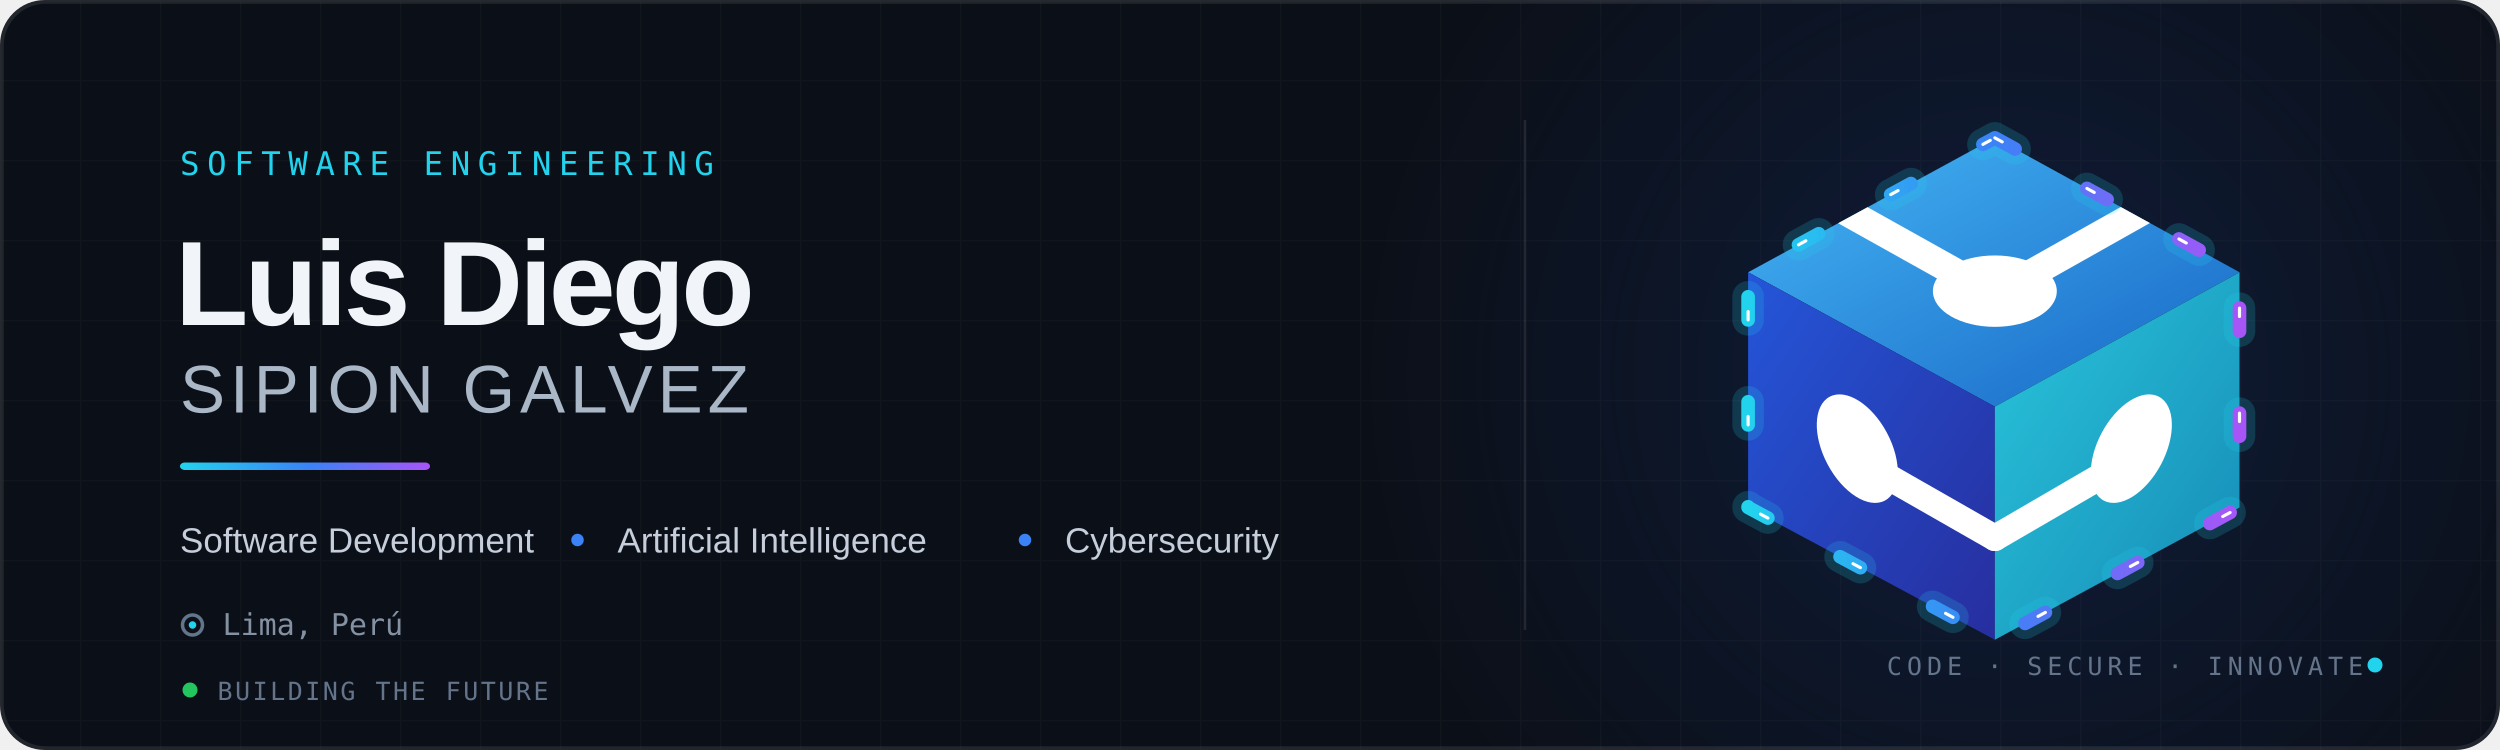
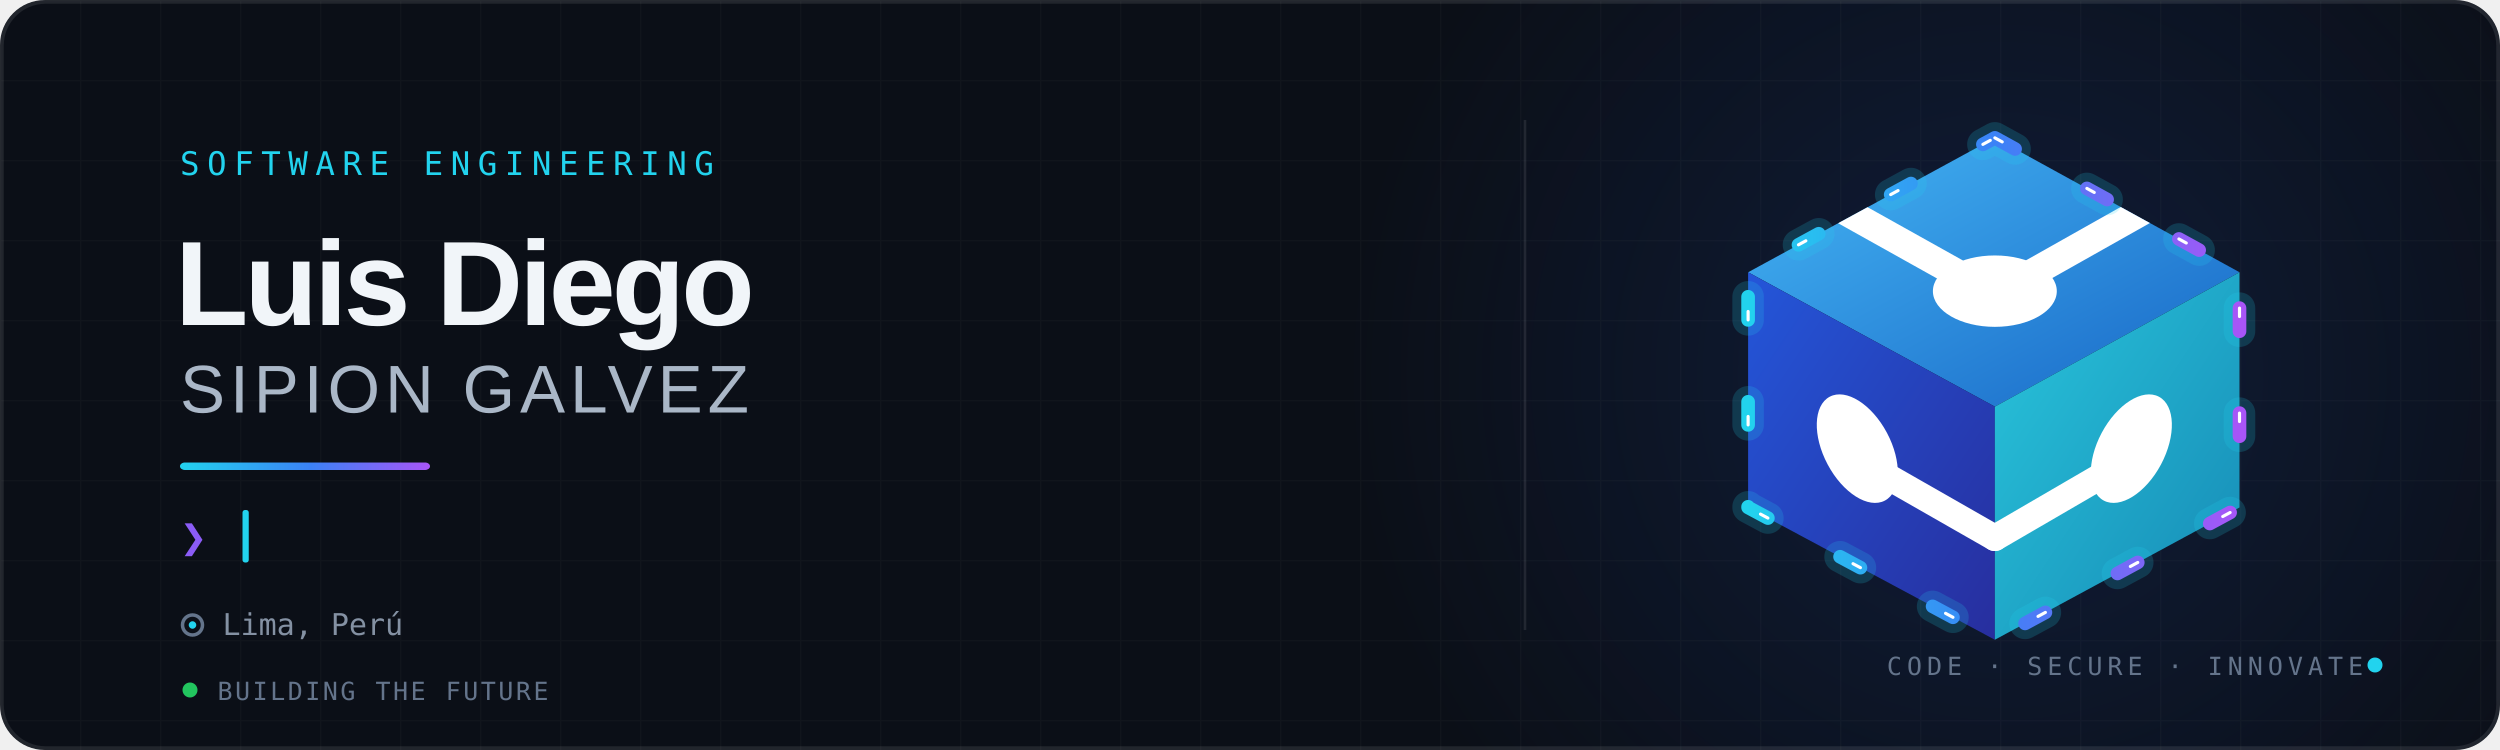
<svg xmlns="http://www.w3.org/2000/svg" viewBox="0 0 1000 300" width="1000" height="300" role="img" aria-labelledby="title desc">
  <defs>
    <linearGradient id="accent" x1="0" y1="0" x2="1" y2="0">
      <stop offset="0%" stop-color="#22D3EE" />
      <stop offset="52%" stop-color="#3B82F6" />
      <stop offset="100%" stop-color="#A855F7" />
    </linearGradient>
    <linearGradient id="cubeTop" x1="0" y1="0" x2="1" y2="1">
      <stop offset="0%" stop-color="#45B7F5" />
      <stop offset="100%" stop-color="#1765C5" />
    </linearGradient>
    <linearGradient id="cubeLeft" x1="0" y1="0" x2="1" y2="1">
      <stop offset="0%" stop-color="#2456D9" />
      <stop offset="100%" stop-color="#272E9E" />
    </linearGradient>
    <linearGradient id="cubeRight" x1="0" y1="0" x2="1" y2="1">
      <stop offset="0%" stop-color="#29C6DC" />
      <stop offset="100%" stop-color="#1689B5" />
    </linearGradient>
    <linearGradient id="neon" x1="0" y1="0" x2="1" y2="0">
      <stop offset="0%" stop-color="#22D3EE" />
      <stop offset="50%" stop-color="#3B82F6" />
      <stop offset="100%" stop-color="#A855F7" />
    </linearGradient>
    <radialGradient id="ambient">
      <stop offset="0%" stop-color="#2563EB" stop-opacity=".16" />
      <stop offset="100%" stop-color="#2563EB" stop-opacity="0" />
    </radialGradient>
    <pattern id="grid" width="32" height="32" patternUnits="userSpaceOnUse">
      <path d="M32 0H0V32" fill="none" stroke="#FFFFFF" stroke-opacity=".025" stroke-width="1" />
    </pattern>
    <clipPath id="frame">
      <rect width="1000" height="300" rx="18" />
    </clipPath>
    <clipPath id="cubeClip">
      <path d="M257 17 L490 145 L490 369 L257 495 L22 369 L22 145 Z" />
    </clipPath>
+     <clipPath id="typingClip1">
+       <rect x="97" y="202" width="0" height="27">
+         <animate attributeName="width" values="0;0;250;250;0;0" keyTimes="0;.04;.18;.28;.34;1" dur="12s" repeatCount="indefinite" />
+       </rect>
+     </clipPath>
+     <clipPath id="typingClip2">
+       <rect x="97" y="202" width="0" height="27">
+         <animate attributeName="width" values="0;0;0;250;250;0;0" keyTimes="0;.34;.38;.53;.63;.69;1" dur="12s" repeatCount="indefinite" />
+       </rect>
+     </clipPath>
+     <clipPath id="typingClip3">
+       <rect x="97" y="202" width="0" height="27">
+         <animate attributeName="width" values="0;0;190;190;0;0" keyTimes="0;.73;.88;.98;1;1" dur="12s" repeatCount="indefinite" />
+       </rect>
+     </clipPath>
  </defs>
  <style>
    .sans {
      font-family: 'Segoe UI', Ubuntu, Arial, sans-serif;
    }

    .mono {
      font-family: 'SFMono-Regular', Consolas, monospace;
    }

+     .typing-text {
+       font-family: 'SFMono-Regular', Consolas, monospace;
+       font-size: 17px;
+       font-weight: 500;
+       fill: #C5CEDA;
+     }
+ 
    .cube-float {
      animation: float 5s ease-in-out infinite;
    }

    @keyframes float {
      0%, 100% { transform: translateY(0); }
      50% { transform: translateY(-6px); }
    }

    .light {
      animation: travel 4s linear infinite;
    }

    .light-core {
      animation: travel 4s linear infinite;
    }

    @keyframes travel {
      to { stroke-dashoffset: -100; }
    }

    .cursor {
-       animation: blink 1s steps(1) infinite;
+       animation: blink .8s steps(1) infinite;
    }

    @keyframes blink {
      50% { opacity: 0; }
    }

    .line {
+       transform-box: fill-box;
      transform-origin: left;
      animation: reveal 1.2s ease-out both;
    }

    @keyframes reveal {
      from { transform: scaleX(0); opacity: 0; }
      to { transform: scaleX(1); opacity: 1; }
    }

    .soft-glow {
      animation: glow 4s ease-in-out infinite;
    }

    @keyframes glow {
      0%, 100% { opacity: .45; }
      50% { opacity: .9; }
    }

    @media (prefers-reduced-motion: reduce) {
      * { animation: none !important; }
    }
  </style>
  <g clip-path="url(#frame)">
    <rect width="1000" height="300" fill="#0B0F17" />
    <rect width="1000" height="300" fill="url(#grid)" />
    <circle cx="800" cy="150" r="260" fill="url(#ambient)" />
    <rect x=".75" y=".75" width="998.5" height="298.5" rx="17.5" fill="none" stroke="#FFFFFF" stroke-opacity=".09" stroke-width="1.5" />
  </g>
  <g class="sans">
    <text x="72" y="70" class="mono" font-size="13" letter-spacing="3" fill="#22D3EE">
      SOFTWARE ENGINEERING
    </text>
    <text x="70" y="130" font-size="48" font-weight="700" letter-spacing="-1.5" fill="#F1F5F9">
      Luis Diego
    </text>
    <text x="72" y="165" font-size="27" font-weight="400" letter-spacing="2" fill="#AAB7C7">
      SIPION GALVEZ
    </text>
    <rect class="line" x="72" y="185" width="100" height="3" rx="2" fill="url(#accent)" />
-     <g font-size="14" fill="#C5CEDA">
-       <text x="72" y="221">Software Development</text>
-       <circle cx="231" cy="216" r="2.5" fill="#3B82F6" />
-       <text x="247" y="221">Artificial Intelligence</text>
-       <circle cx="410" cy="216" r="2.5" fill="#3B82F6" />
-       <text x="426" y="221">Cybersecurity</text>
+     <g>
+       <text x="72" y="221" class="mono" font-size="18" fill="#8B5CF6">❯</text>
+       <text x="97" y="221" class="typing-text" clip-path="url(#typingClip1)">
+         INGENIERÍA DE SOFTWARE
+       </text>
+       <text x="97" y="221" class="typing-text" clip-path="url(#typingClip2)">
+         INTELIGENCIA ARTIFICIAL
+       </text>
+       <text x="97" y="221" class="typing-text" clip-path="url(#typingClip3)">
+         CIBERSEGURIDAD
+       </text>
+       <rect x="97" y="204" width="2.5" height="21" rx="1" fill="#22D3EE" class="cursor">
+         <animate attributeName="x" values="97;97;347;347;97;97;347;97;287;97" keyTimes="0;.04;.18;.28;.34;.38;.53;.69;.88;1" dur="12s" repeatCount="indefinite" />
+       </rect>
    </g>
    <g transform="translate(72 250)">
      <circle cx="5" cy="0" r="4" fill="none" stroke="#64748B" stroke-width="1.4" />
      <circle cx="5" cy="0" r="1.5" fill="#22D3EE" />
      <text x="17" y="4" class="mono" font-size="12" fill="#8491A3">
        Lima, Perú
      </text>
    </g>
    <g transform="translate(72 276)">
      <circle cx="4" cy="0" r="3" fill="#22C55E" />
      <text x="15" y="4" class="mono" font-size="10" letter-spacing="1" fill="#64748B">
        BUILDING THE FUTURE
      </text>
    </g>
  </g>
  <path d="M610 48 V252" stroke="#FFFFFF" stroke-opacity=".09" stroke-width="1" />
  <g transform="translate(690 48) scale(0.42)">
    <g class="cube-float">
      <path d="M257 17 L490 145 L257 273 L22 145 Z" fill="url(#cubeTop)" />
      <path d="M22 145 L257 273 L257 495 L22 369 Z" fill="url(#cubeLeft)" />
      <path d="M490 145 L257 273 L257 495 L490 369 Z" fill="url(#cubeRight)" />
      <g clip-path="url(#cubeClip)">
        <g fill="none" stroke="#FFFFFF" stroke-width="27" stroke-linecap="round" stroke-linejoin="round">
          <path d="M108 83 L219 145" />
          <path d="M404 83 L294 145" />
        </g>
        <ellipse cx="257" cy="163" rx="59" ry="34" fill="#FFFFFF" />
        <ellipse cx="126" cy="313" rx="32" ry="56" transform="rotate(-28 126 313)" fill="#FFFFFF" />
        <path d="M145 334 L257 398" fill="none" stroke="#FFFFFF" stroke-width="25" stroke-linecap="round" />
        <ellipse cx="387" cy="313" rx="32" ry="56" transform="rotate(28 387 313)" fill="#FFFFFF" />
        <path d="M367 334 L257 398" fill="none" stroke="#FFFFFF" stroke-width="25" stroke-linecap="round" />
      </g>
-       <path d="M257 17 L490 145 L490 369 L257 495 L22 369 L22 145 Z" fill="none" stroke="#22D3EE" stroke-width="30" stroke-linecap="round" stroke-linejoin="round" opacity=".18" pathLength="100" stroke-dasharray="22 78" class="light" />
-       <path d="M257 17 L490 145 L490 369 L257 495 L22 369 L22 145 Z" fill="none" stroke="url(#neon)" stroke-width="13" stroke-linecap="round" stroke-linejoin="round" pathLength="100" stroke-dasharray="22 78" class="light" />
-       <path d="M257 17 L490 145 L490 369 L257 495 L22 369 L22 145 Z" fill="none" stroke="#FFFFFF" stroke-width="3" stroke-linecap="round" stroke-linejoin="round" pathLength="100" stroke-dasharray="8 92" class="light-core" />
+       <path d="M257 17 L490 145 L490 369 L257 495 L22 369 L22 145 Z" fill="none" stroke="#22D3EE" stroke-width="30" stroke-linecap="round" stroke-linejoin="round" opacity=".18" pathLength="100" stroke-dasharray="22 78" class="light">
+         <animate attributeName="stroke-dashoffset" from="0" to="-100" dur="4s" repeatCount="indefinite" />
+       </path>
+       <path d="M257 17 L490 145 L490 369 L257 495 L22 369 L22 145 Z" fill="none" stroke="url(#neon)" stroke-width="13" stroke-linecap="round" stroke-linejoin="round" pathLength="100" stroke-dasharray="22 78">
+         <animate attributeName="stroke-dashoffset" from="0" to="-100" dur="4s" repeatCount="indefinite" />
+       </path>
+       <path d="M257 17 L490 145 L490 369 L257 495 L22 369 L22 145 Z" fill="none" stroke="#FFFFFF" stroke-width="3" stroke-linecap="round" stroke-linejoin="round" pathLength="100" stroke-dasharray="8 92">
+         <animate attributeName="stroke-dashoffset" from="0" to="-100" dur="4s" repeatCount="indefinite" />
+       </path>
    </g>
  </g>
  <text x="850" y="270" class="mono" font-size="10" letter-spacing="2" text-anchor="middle" fill="#64748B">
    CODE · SECURE · INNOVATE
  </text>
  <circle cx="950" cy="266" r="3" fill="#22D3EE" class="soft-glow" />
</svg>
